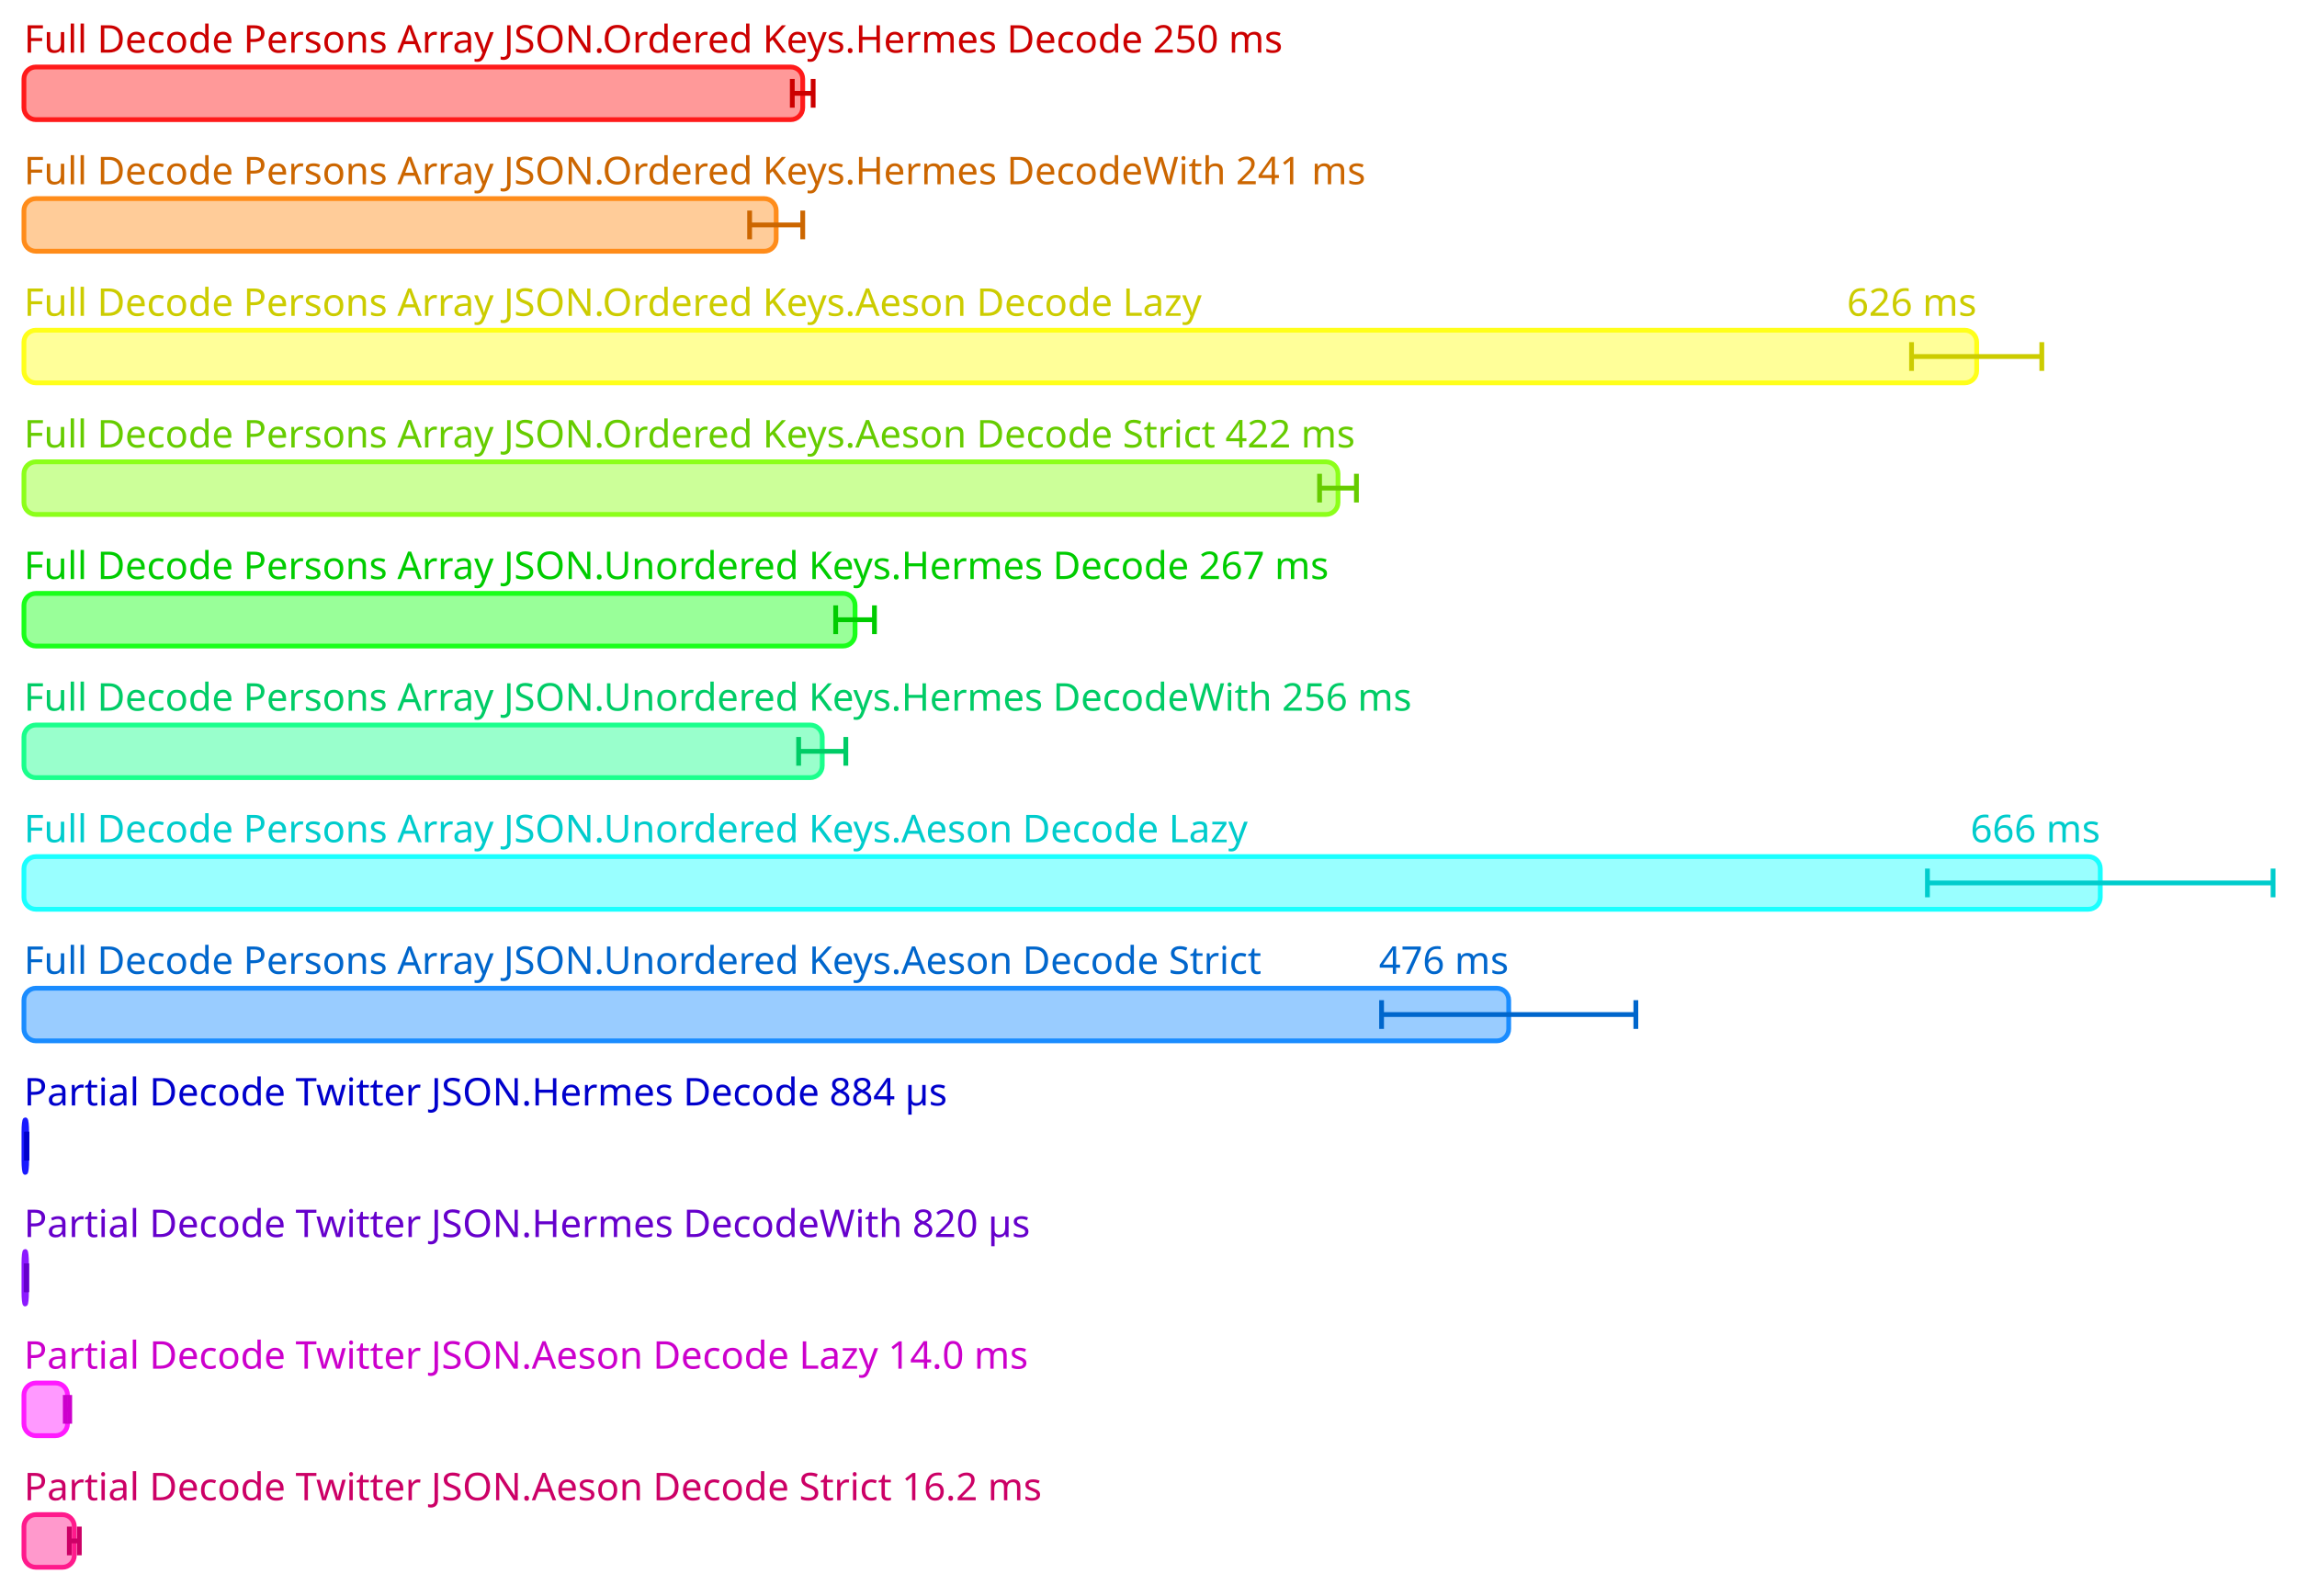
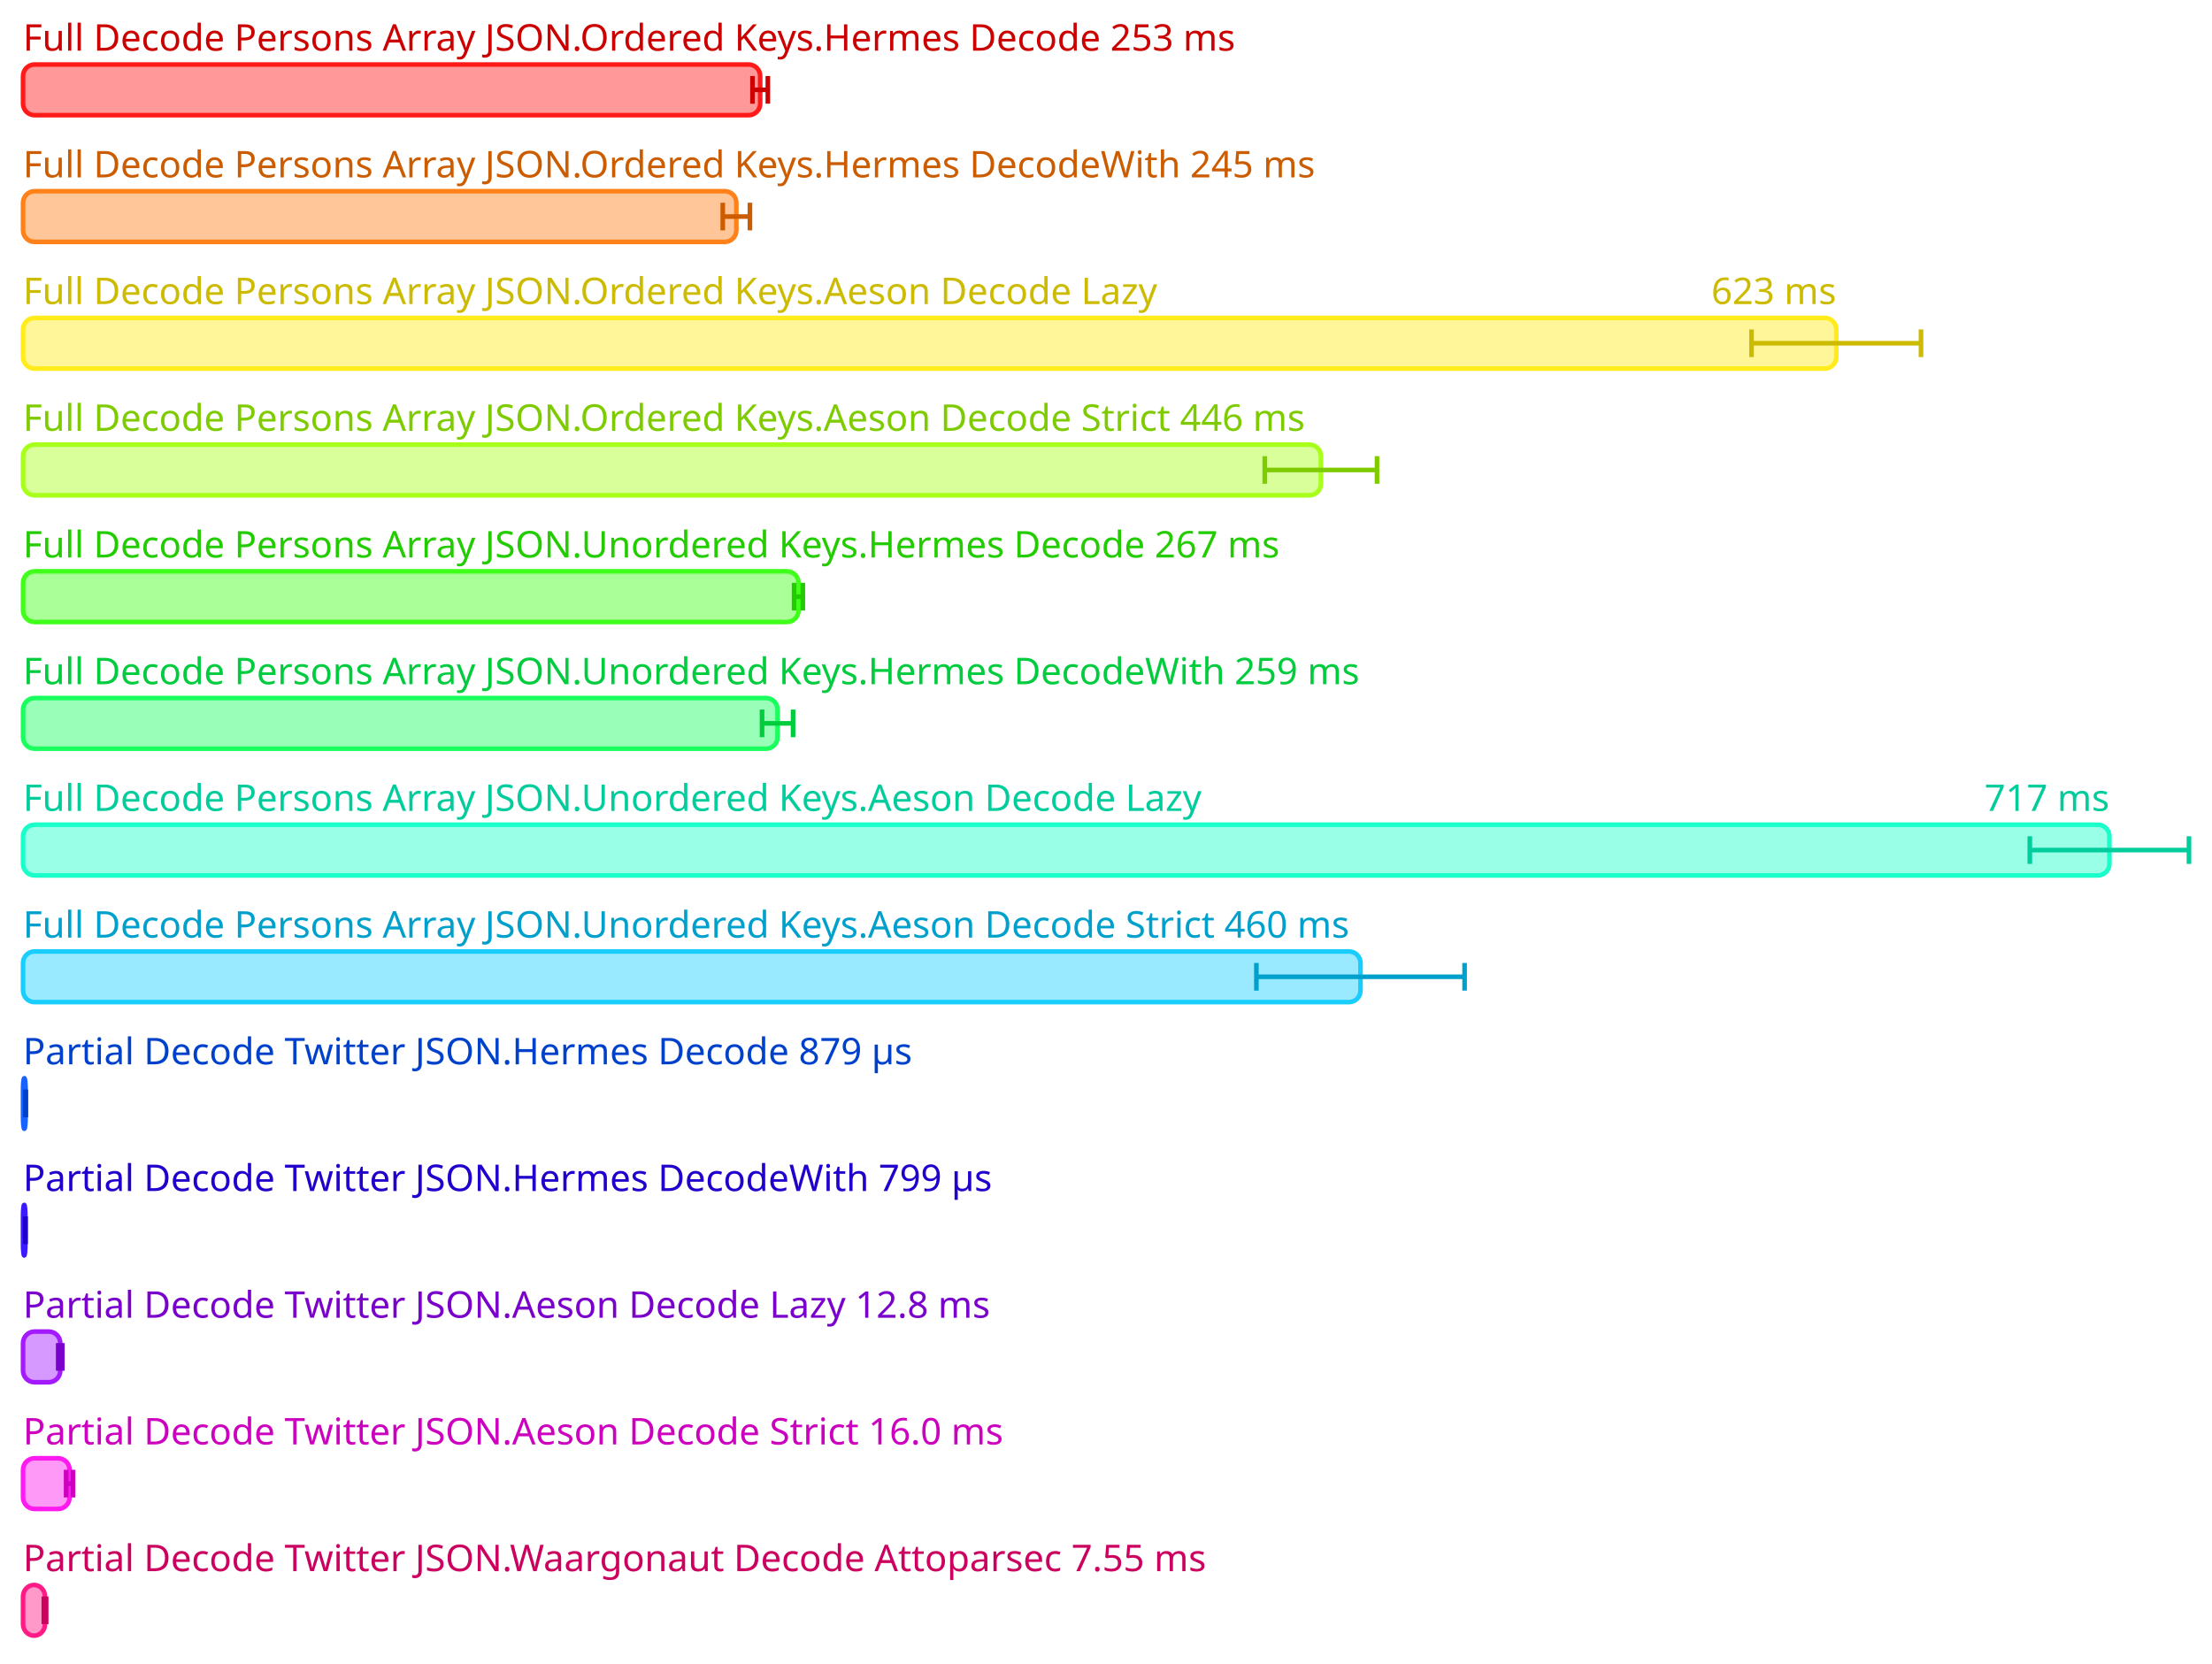
- <svg xmlns="http://www.w3.org/2000/svg" height="667" width="960.0" font-size="16" font-family="sans-serif" stroke-width="2">
+ <svg xmlns="http://www.w3.org/2000/svg" height="722" width="960.0" font-size="16" font-family="sans-serif" stroke-width="2">
  <g transform="translate(10.0 0)">
-     <text fill="hsl(0, 100%, 40%)" y="22">Full Decode Persons Array JSON.Ordered Keys.Hermes Decode 250  ms</text>
+     <text fill="hsl(0, 100%, 40%)" y="22">Full Decode Persons Array JSON.Ordered Keys.Hermes Decode 253  ms</text>
    <g>
-       <rect y="28" rx="5" height="22" width="325.486" fill="hsl(0, 100%, 80%)" stroke="hsl(0, 100%, 55%)" />
+       <rect y="28" rx="5" height="22" width="319.911" fill="hsl(0, 100%, 80%)" stroke="hsl(0, 100%, 55%)" />
      <g stroke="hsl(0, 100%, 40%)">
-         <line x1="321.128" x2="329.845" y1="39" y2="39" />
-         <line x1="321.128" x2="321.128" y1="33" y2="45" />
-         <line x1="329.845" x2="329.845" y1="33" y2="45" />
+         <line x1="316.577" x2="323.246" y1="39" y2="39" />
+         <line x1="316.577" x2="316.577" y1="33" y2="45" />
+         <line x1="323.246" x2="323.246" y1="33" y2="45" />
      </g>
    </g>
-     <text fill="hsl(30, 100%, 40%)" y="77">Full Decode Persons Array JSON.Ordered Keys.Hermes DecodeWith 241  ms</text>
+     <text fill="hsl(27, 100%, 40%)" y="77">Full Decode Persons Array JSON.Ordered Keys.Hermes DecodeWith 245  ms</text>
    <g>
-       <rect y="83" rx="5" height="22" width="314.395" fill="hsl(30, 100%, 80%)" stroke="hsl(30, 100%, 55%)" />
-       <g stroke="hsl(30, 100%, 40%)">
-         <line x1="303.296" x2="325.493" y1="94" y2="94" />
-         <line x1="303.296" x2="303.296" y1="88" y2="100" />
-         <line x1="325.493" x2="325.493" y1="88" y2="100" />
+       <rect y="83" rx="5" height="22" width="309.568" fill="hsl(27, 100%, 80%)" stroke="hsl(27, 100%, 55%)" />
+       <g stroke="hsl(27, 100%, 40%)">
+         <line x1="303.675" x2="315.461" y1="94" y2="94" />
+         <line x1="303.675" x2="303.675" y1="88" y2="100" />
+         <line x1="315.461" x2="315.461" y1="88" y2="100" />
      </g>
    </g>
-     <g fill="hsl(60, 100%, 40%)">
+     <g fill="hsl(55, 100%, 40%)">
      <text y="132">Full Decode Persons Array JSON.Ordered Keys.Aeson Decode Lazy</text>
-       <text y="132" x="816.124" text-anchor="end">626  ms</text>
+       <text y="132" x="786.936" text-anchor="end">623  ms</text>
    </g>
    <g>
-       <rect y="138" rx="5" height="22" width="816.124" fill="hsl(60, 100%, 80%)" stroke="hsl(60, 100%, 55%)" />
-       <g stroke="hsl(60, 100%, 40%)">
-         <line x1="788.905" x2="843.344" y1="149" y2="149" />
-         <line x1="788.905" x2="788.905" y1="143" y2="155" />
-         <line x1="843.344" x2="843.344" y1="143" y2="155" />
+       <rect y="138" rx="5" height="22" width="786.936" fill="hsl(55, 100%, 80%)" stroke="hsl(55, 100%, 55%)" />
+       <g stroke="hsl(55, 100%, 40%)">
+         <line x1="750.164" x2="823.708" y1="149" y2="149" />
+         <line x1="750.164" x2="750.164" y1="143" y2="155" />
+         <line x1="823.708" x2="823.708" y1="143" y2="155" />
      </g>
    </g>
-     <text fill="hsl(90, 100%, 40%)" y="187">Full Decode Persons Array JSON.Ordered Keys.Aeson Decode Strict 422  ms</text>
+     <text fill="hsl(83, 100%, 40%)" y="187">Full Decode Persons Array JSON.Ordered Keys.Aeson Decode Strict 446  ms</text>
    <g>
-       <rect y="193" rx="5" height="22" width="549.199" fill="hsl(90, 100%, 80%)" stroke="hsl(90, 100%, 55%)" />
-       <g stroke="hsl(90, 100%, 40%)">
-         <line x1="541.494" x2="556.903" y1="204" y2="204" />
-         <line x1="541.494" x2="541.494" y1="198" y2="210" />
-         <line x1="556.903" x2="556.903" y1="198" y2="210" />
+       <rect y="193" rx="5" height="22" width="563.265" fill="hsl(83, 100%, 80%)" stroke="hsl(83, 100%, 55%)" />
+       <g stroke="hsl(83, 100%, 40%)">
+         <line x1="538.908" x2="587.623" y1="204" y2="204" />
+         <line x1="538.908" x2="538.908" y1="198" y2="210" />
+         <line x1="587.623" x2="587.623" y1="198" y2="210" />
      </g>
    </g>
-     <text fill="hsl(120, 100%, 40%)" y="242">Full Decode Persons Array JSON.Unordered Keys.Hermes Decode 267  ms</text>
+     <text fill="hsl(110, 100%, 40%)" y="242">Full Decode Persons Array JSON.Unordered Keys.Hermes Decode 267  ms</text>
    <g>
-       <rect y="248" rx="5" height="22" width="347.36" fill="hsl(120, 100%, 80%)" stroke="hsl(120, 100%, 55%)" />
-       <g stroke="hsl(120, 100%, 40%)">
-         <line x1="339.26" x2="355.46" y1="259" y2="259" />
-         <line x1="339.26" x2="339.26" y1="253" y2="265" />
-         <line x1="355.46" x2="355.46" y1="253" y2="265" />
+       <rect y="248" rx="5" height="22" width="336.533" fill="hsl(110, 100%, 80%)" stroke="hsl(110, 100%, 55%)" />
+       <g stroke="hsl(110, 100%, 40%)">
+         <line x1="334.64" x2="338.426" y1="259" y2="259" />
+         <line x1="334.64" x2="334.64" y1="253" y2="265" />
+         <line x1="338.426" x2="338.426" y1="253" y2="265" />
      </g>
    </g>
-     <text fill="hsl(150, 100%, 40%)" y="297">Full Decode Persons Array JSON.Unordered Keys.Hermes DecodeWith 256  ms</text>
+     <text fill="hsl(138, 100%, 40%)" y="297">Full Decode Persons Array JSON.Unordered Keys.Hermes DecodeWith 259  ms</text>
    <g>
-       <rect y="303" rx="5" height="22" width="333.639" fill="hsl(150, 100%, 80%)" stroke="hsl(150, 100%, 55%)" />
-       <g stroke="hsl(150, 100%, 40%)">
-         <line x1="323.778" x2="343.501" y1="314" y2="314" />
-         <line x1="323.778" x2="323.778" y1="308" y2="320" />
-         <line x1="343.501" x2="343.501" y1="308" y2="320" />
+       <rect y="303" rx="5" height="22" width="327.453" fill="hsl(138, 100%, 80%)" stroke="hsl(138, 100%, 55%)" />
+       <g stroke="hsl(138, 100%, 40%)">
+         <line x1="320.719" x2="334.187" y1="314" y2="314" />
+         <line x1="320.719" x2="320.719" y1="308" y2="320" />
+         <line x1="334.187" x2="334.187" y1="308" y2="320" />
      </g>
    </g>
-     <g fill="hsl(180, 100%, 40%)">
+     <g fill="hsl(166, 100%, 40%)">
      <text y="352">Full Decode Persons Array JSON.Unordered Keys.Aeson Decode Lazy</text>
-       <text y="352" x="867.775" text-anchor="end">666  ms</text>
+       <text y="352" x="905.466" text-anchor="end">717  ms</text>
    </g>
    <g>
-       <rect y="358" rx="5" height="22" width="867.775" fill="hsl(180, 100%, 80%)" stroke="hsl(180, 100%, 55%)" />
-       <g stroke="hsl(180, 100%, 40%)">
-         <line x1="795.549" x2="940.0" y1="369" y2="369" />
-         <line x1="795.549" x2="795.549" y1="363" y2="375" />
+       <rect y="358" rx="5" height="22" width="905.466" fill="hsl(166, 100%, 80%)" stroke="hsl(166, 100%, 55%)" />
+       <g stroke="hsl(166, 100%, 40%)">
+         <line x1="870.932" x2="940.0" y1="369" y2="369" />
+         <line x1="870.932" x2="870.932" y1="363" y2="375" />
        <line x1="940.0" x2="940.0" y1="363" y2="375" />
      </g>
    </g>
-     <g fill="hsl(210, 100%, 40%)">
-       <text y="407">Full Decode Persons Array JSON.Unordered Keys.Aeson Decode Strict</text>
-       <text y="407" x="620.544" text-anchor="end">476  ms</text>
-     </g>
+     <text fill="hsl(193, 100%, 40%)" y="407">Full Decode Persons Array JSON.Unordered Keys.Aeson Decode Strict 460  ms</text>
    <g>
-       <rect y="413" rx="5" height="22" width="620.544" fill="hsl(210, 100%, 80%)" stroke="hsl(210, 100%, 55%)" />
-       <g stroke="hsl(210, 100%, 40%)">
-         <line x1="567.409" x2="673.679" y1="424" y2="424" />
-         <line x1="567.409" x2="567.409" y1="418" y2="430" />
-         <line x1="673.679" x2="673.679" y1="418" y2="430" />
+       <rect y="413" rx="5" height="22" width="580.447" fill="hsl(193, 100%, 80%)" stroke="hsl(193, 100%, 55%)" />
+       <g stroke="hsl(193, 100%, 40%)">
+         <line x1="535.266" x2="625.627" y1="424" y2="424" />
+         <line x1="535.266" x2="535.266" y1="418" y2="430" />
+         <line x1="625.627" x2="625.627" y1="418" y2="430" />
      </g>
    </g>
-     <text fill="hsl(240, 100%, 40%)" y="462">Partial Decode Twitter JSON.Hermes Decode 884  μs</text>
+     <text fill="hsl(221, 100%, 40%)" y="462">Partial Decode Twitter JSON.Hermes Decode 879  μs</text>
    <g>
-       <rect y="468" rx="5" height="22" width="1.152" fill="hsl(240, 100%, 80%)" stroke="hsl(240, 100%, 55%)" />
-       <g stroke="hsl(240, 100%, 40%)">
-         <line x1="1.041" x2="1.262" y1="479" y2="479" />
-         <line x1="1.041" x2="1.041" y1="473" y2="485" />
-         <line x1="1.262" x2="1.262" y1="473" y2="485" />
+       <rect y="468" rx="5" height="22" width="1.109" fill="hsl(221, 100%, 80%)" stroke="hsl(221, 100%, 55%)" />
+       <g stroke="hsl(221, 100%, 40%)">
+         <line x1="1.049" x2="1.17" y1="479" y2="479" />
+         <line x1="1.049" x2="1.049" y1="473" y2="485" />
+         <line x1="1.17" x2="1.17" y1="473" y2="485" />
      </g>
    </g>
-     <text fill="hsl(270, 100%, 40%)" y="517">Partial Decode Twitter JSON.Hermes DecodeWith 820  μs</text>
+     <text fill="hsl(249, 100%, 40%)" y="517">Partial Decode Twitter JSON.Hermes DecodeWith 799  μs</text>
    <g>
-       <rect y="523" rx="5" height="22" width="1.069" fill="hsl(270, 100%, 80%)" stroke="hsl(270, 100%, 55%)" />
-       <g stroke="hsl(270, 100%, 40%)">
-         <line x1="0.968" x2="1.17" y1="534" y2="534" />
-         <line x1="0.968" x2="0.968" y1="528" y2="540" />
-         <line x1="1.17" x2="1.17" y1="528" y2="540" />
+       <rect y="523" rx="5" height="22" width="1.008" fill="hsl(249, 100%, 80%)" stroke="hsl(249, 100%, 55%)" />
+       <g stroke="hsl(249, 100%, 40%)">
+         <line x1="0.949" x2="1.068" y1="534" y2="534" />
+         <line x1="0.949" x2="0.949" y1="528" y2="540" />
+         <line x1="1.068" x2="1.068" y1="528" y2="540" />
      </g>
    </g>
-     <text fill="hsl(300, 100%, 40%)" y="572">Partial Decode Twitter JSON.Aeson Decode Lazy 14.0 ms</text>
+     <text fill="hsl(276, 100%, 40%)" y="572">Partial Decode Twitter JSON.Aeson Decode Lazy 12.8 ms</text>
    <g>
-       <rect y="578" rx="5" height="22" width="18.208" fill="hsl(300, 100%, 80%)" stroke="hsl(300, 100%, 55%)" />
-       <g stroke="hsl(300, 100%, 40%)">
-         <line x1="17.285" x2="19.132" y1="589" y2="589" />
-         <line x1="17.285" x2="17.285" y1="583" y2="595" />
-         <line x1="19.132" x2="19.132" y1="583" y2="595" />
+       <rect y="578" rx="5" height="22" width="16.153" fill="hsl(276, 100%, 80%)" stroke="hsl(276, 100%, 55%)" />
+       <g stroke="hsl(276, 100%, 40%)">
+         <line x1="15.263" x2="17.044" y1="589" y2="589" />
+         <line x1="15.263" x2="15.263" y1="583" y2="595" />
+         <line x1="17.044" x2="17.044" y1="583" y2="595" />
      </g>
    </g>
-     <text fill="hsl(330, 100%, 40%)" y="627">Partial Decode Twitter JSON.Aeson Decode Strict 16.2 ms</text>
+     <text fill="hsl(304, 100%, 40%)" y="627">Partial Decode Twitter JSON.Aeson Decode Strict 16.0 ms</text>
    <g>
-       <rect y="633" rx="5" height="22" width="21.065" fill="hsl(330, 100%, 80%)" stroke="hsl(330, 100%, 55%)" />
-       <g stroke="hsl(330, 100%, 40%)">
-         <line x1="18.975" x2="23.154" y1="644" y2="644" />
-         <line x1="18.975" x2="18.975" y1="638" y2="650" />
-         <line x1="23.154" x2="23.154" y1="638" y2="650" />
+       <rect y="633" rx="5" height="22" width="20.19" fill="hsl(304, 100%, 80%)" stroke="hsl(304, 100%, 55%)" />
+       <g stroke="hsl(304, 100%, 40%)">
+         <line x1="18.694" x2="21.686" y1="644" y2="644" />
+         <line x1="18.694" x2="18.694" y1="638" y2="650" />
+         <line x1="21.686" x2="21.686" y1="638" y2="650" />
+       </g>
+     </g>
+     <text fill="hsl(332, 100%, 40%)" y="682">Partial Decode Twitter JSON.Waargonaut Decode Attoparsec 7.55 ms</text>
+     <g>
+       <rect y="688" rx="5" height="22" width="9.531" fill="hsl(332, 100%, 80%)" stroke="hsl(332, 100%, 55%)" />
+       <g stroke="hsl(332, 100%, 40%)">
+         <line x1="9.025" x2="10.037" y1="699" y2="699" />
+         <line x1="9.025" x2="9.025" y1="693" y2="705" />
+         <line x1="10.037" x2="10.037" y1="693" y2="705" />
      </g>
    </g>
  </g>
</svg>
